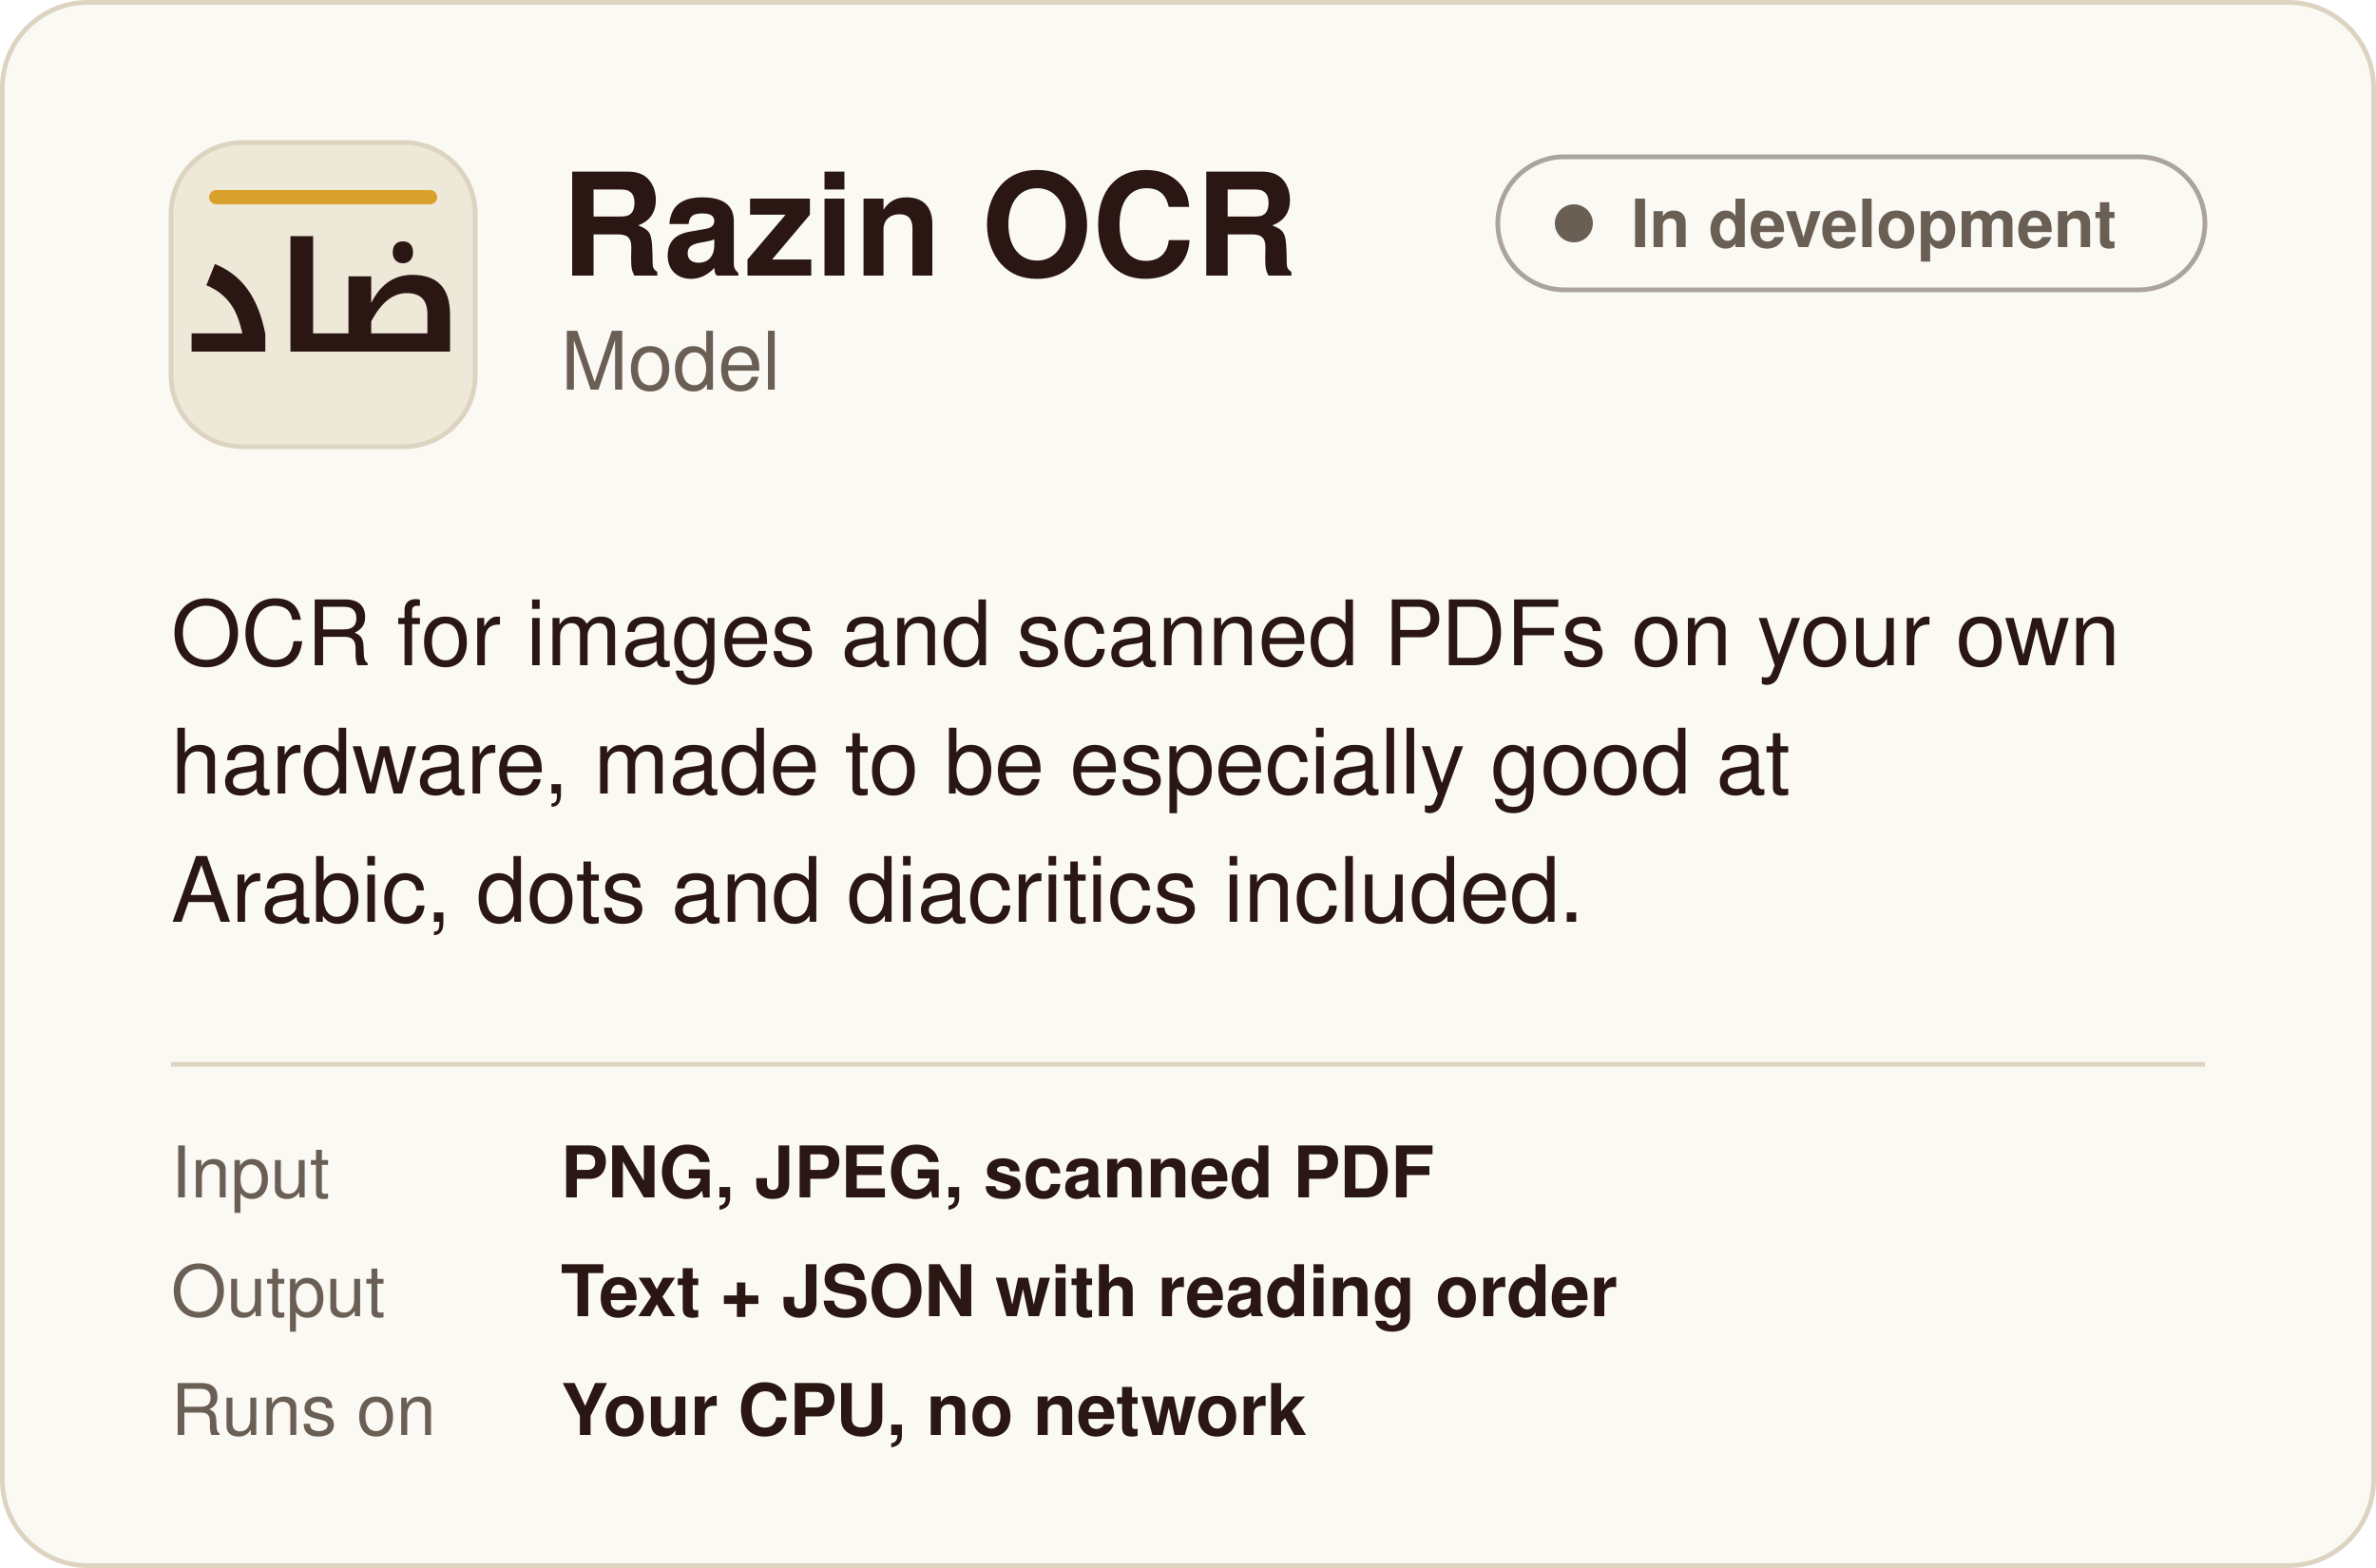
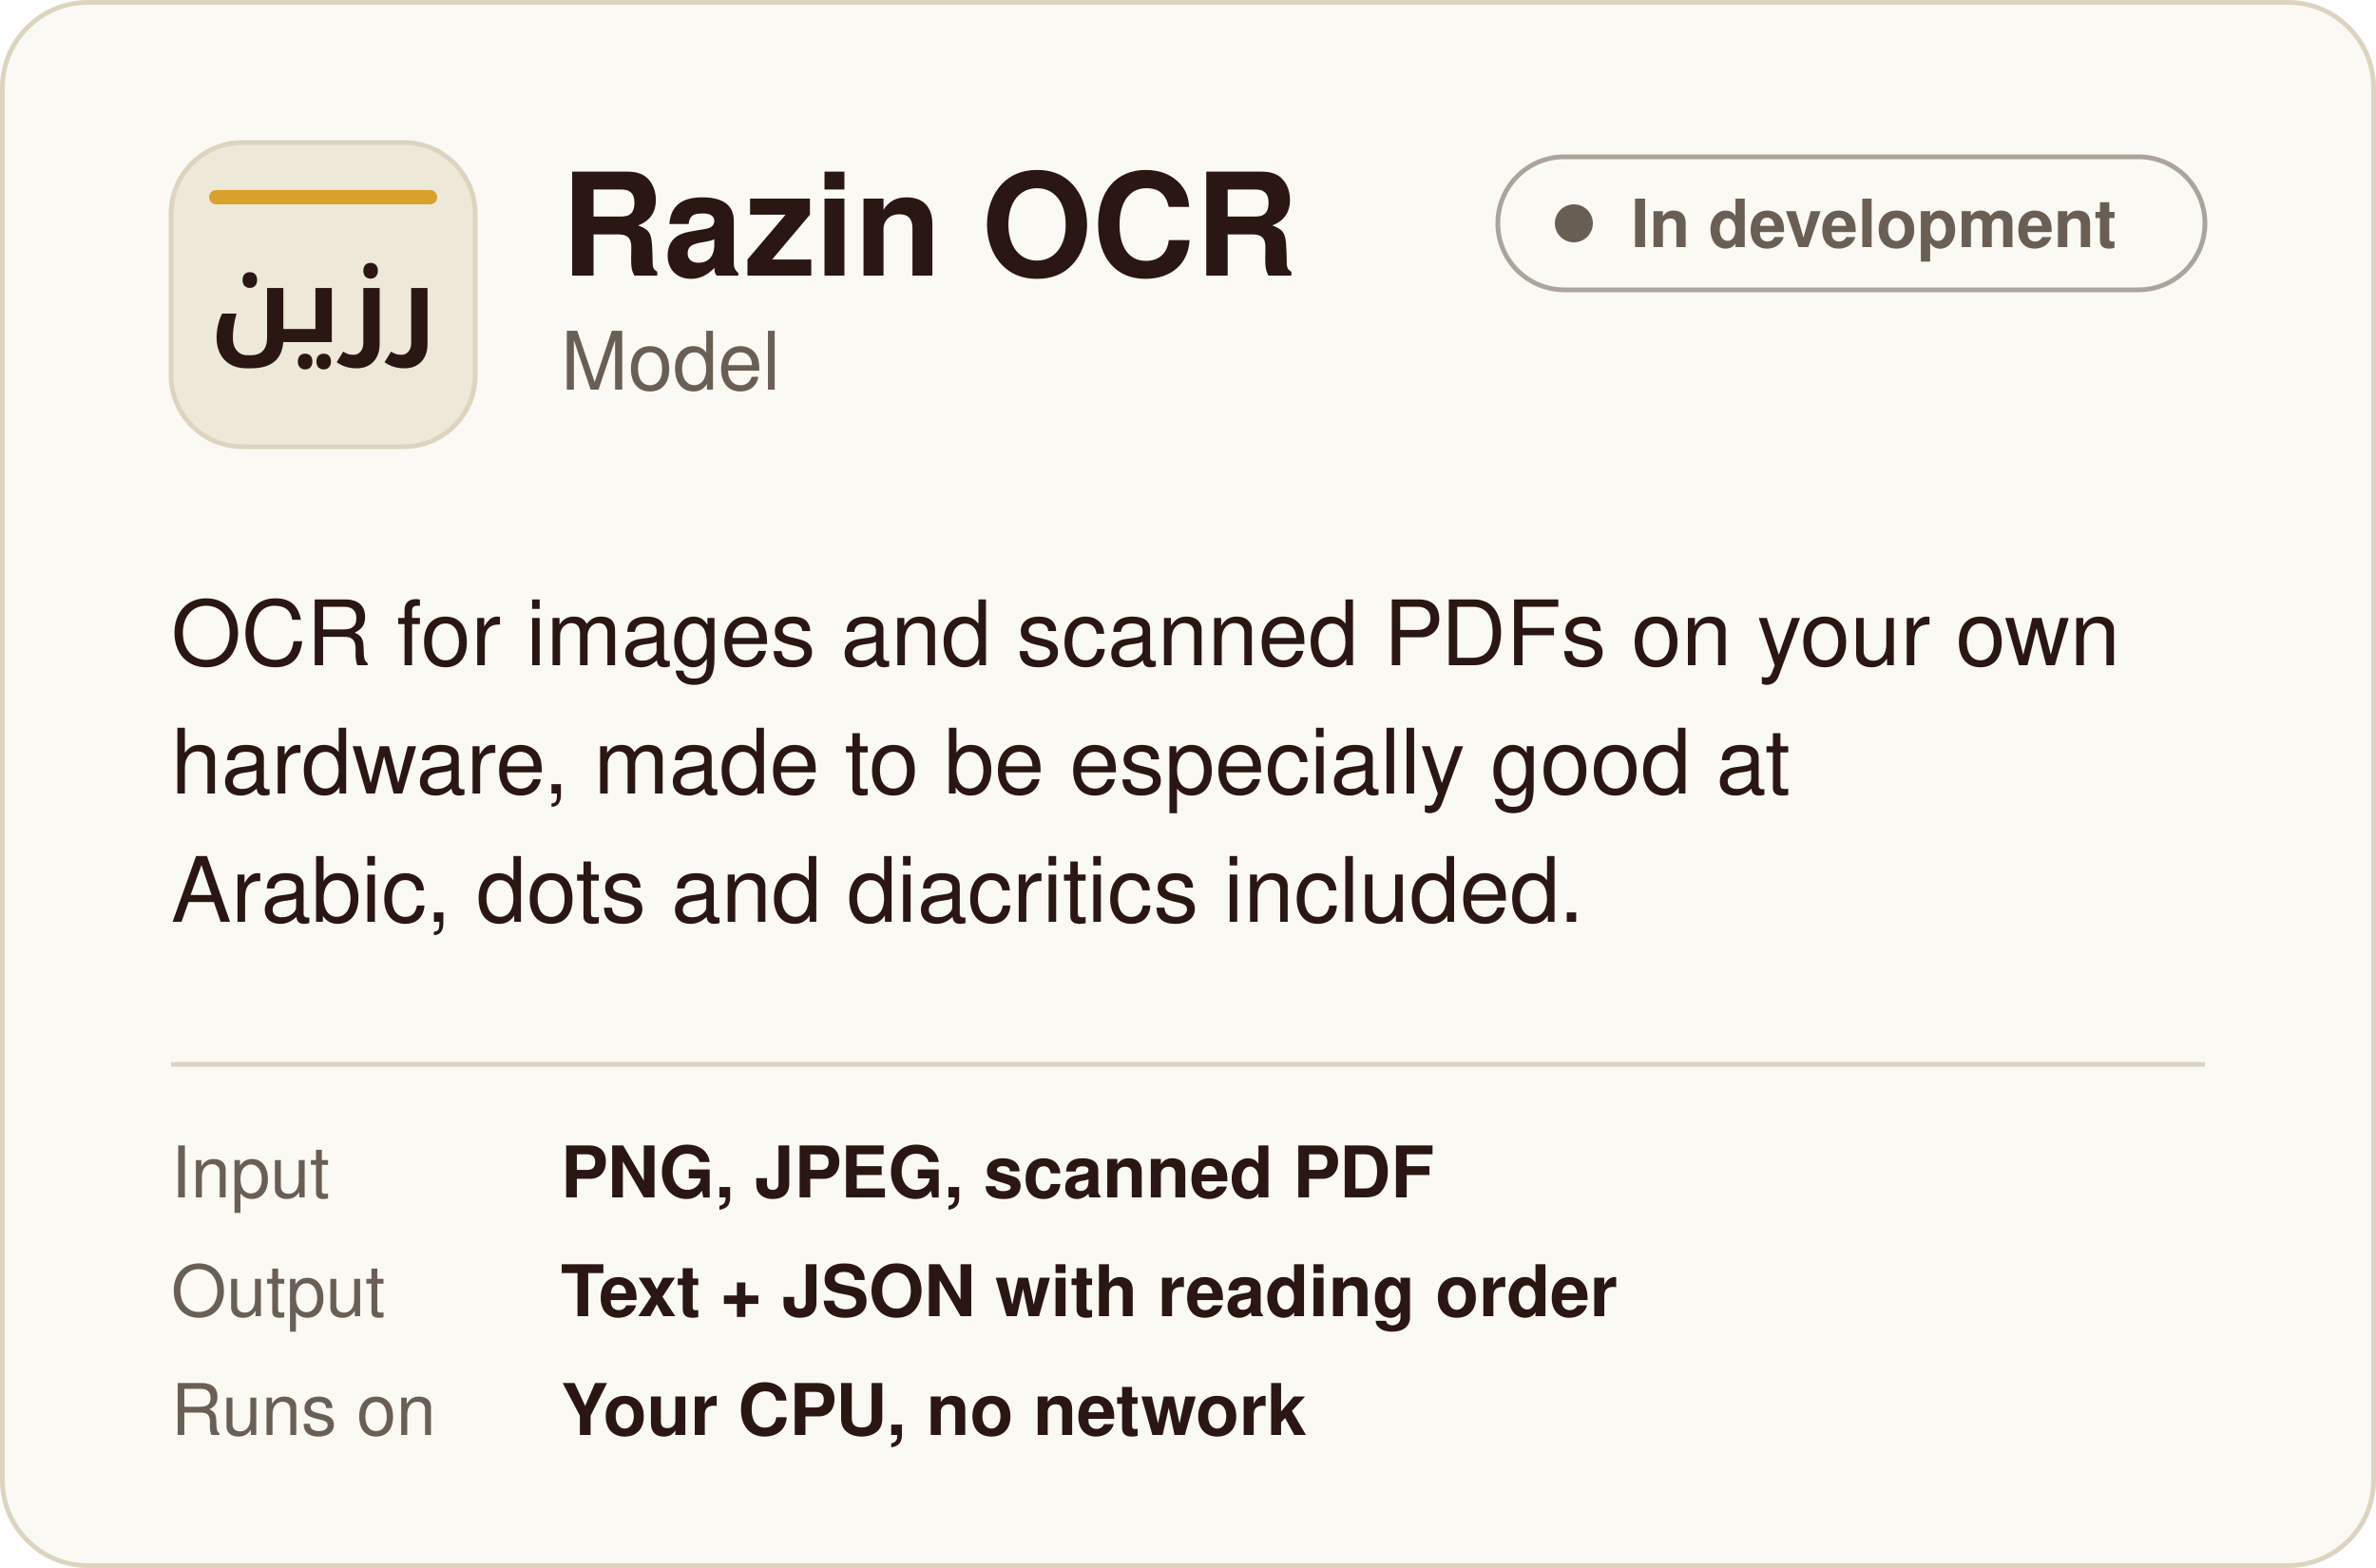
<svg xmlns="http://www.w3.org/2000/svg" viewBox="0 0 500 330" width="500" height="330" role="img" aria-label="Razin OCR: OCR for images and scanned PDFs on your own hardware, made to be especially good at Arabic, dots and diacritics included.">
  <style>
      text { font-family: -apple-system, 'Segoe UI', 'Helvetica Neue', Helvetica, Arial, sans-serif; }
      .name { font-size: 30px; font-weight: 750; fill: #2A1612; }
      .kind { font-size: 17px; fill: #6A5F55; }
      .pill { font-size: 14px; font-weight: 600; fill: #6A5F55; }
      .desc { font-size: 19px; fill: #2A1612; }
      .fk { font-size: 15px; fill: #6A5F55; }
      .fv { font-size: 15px; fill: #2A1612; font-weight: 600; }
      .card { animation: in .7s ease-out both; }
      @keyframes in { from { opacity: 0; transform: translateY(8px); } to { opacity: 1; } }
      .pulse { animation: pulse 1.8s ease-out infinite; transform-box: fill-box; transform-origin: center; }
      @keyframes pulse { from { opacity: .7; transform: scale(1); } to { opacity: 0; transform: scale(2.6); } }
      .scan { animation: scan 2.6s ease-in-out infinite alternate; }
      @keyframes scan { from { transform: translateY(0); } to { transform: translateY(42px); } }
    </style>
  <g class="card">
    <rect x=".5" y=".5" width="499" height="329" rx="18" fill="#FBF9F3" stroke="#DCD4C0" />
    <g transform="translate(36 30)">
      <rect width="64" height="64" rx="15" fill="#EEE8D8" stroke="#DCD4C0" />
-       <text x="32" y="44" text-anchor="middle" style="font-family: 'Noto Kufi Arabic', 'Geeza Pro', 'Segoe UI', 'Noto Sans Arabic', sans-serif; font-size: 32px; font-weight: 700; fill: #2A1612">ضاد</text>
+       <text x="32" y="42" text-anchor="middle" style="font-family: 'Noto Kufi Arabic', 'Geeza Pro', 'Segoe UI', 'Noto Sans Arabic', sans-serif; font-size: 23px; font-weight: 700; fill: #2A1612">رزين</text>
      <rect class="scan" x="8" y="10" width="48" height="3" rx="1.5" fill="#D9A02B" />
    </g>
    <text class="name" x="118" y="58">Razin OCR</text>
    <text class="kind" x="118" y="82">Model</text>
    <rect x="315.2" y="33" width="148.8" height="28" rx="14" fill="none" stroke="#6A5F55" stroke-opacity=".55" />
    <circle cx="331.2" cy="47" r="4" fill="#6A5F55" />
    <text class="pill" x="343.2" y="52">In development</text>
    <text class="desc" x="36" y="140">OCR for images and scanned PDFs on your own</text>
    <text class="desc" x="36" y="167">hardware, made to be especially good at</text>
    <text class="desc" x="36" y="194">Arabic, dots and diacritics included.</text>
    <line x1="36" x2="464" y1="224" y2="224" stroke="#DCD4C0" />
    <text class="fk" x="36" y="252">Input</text>
    <text class="fv" x="118" y="252">PNG, JPEG, scanned PDF</text>
    <text class="fk" x="36" y="277">Output</text>
    <text class="fv" x="118" y="277">Text + JSON with reading order</text>
    <text class="fk" x="36" y="302">Runs on</text>
    <text class="fv" x="118" y="302">Your CPU, no network</text>
  </g>
</svg>
